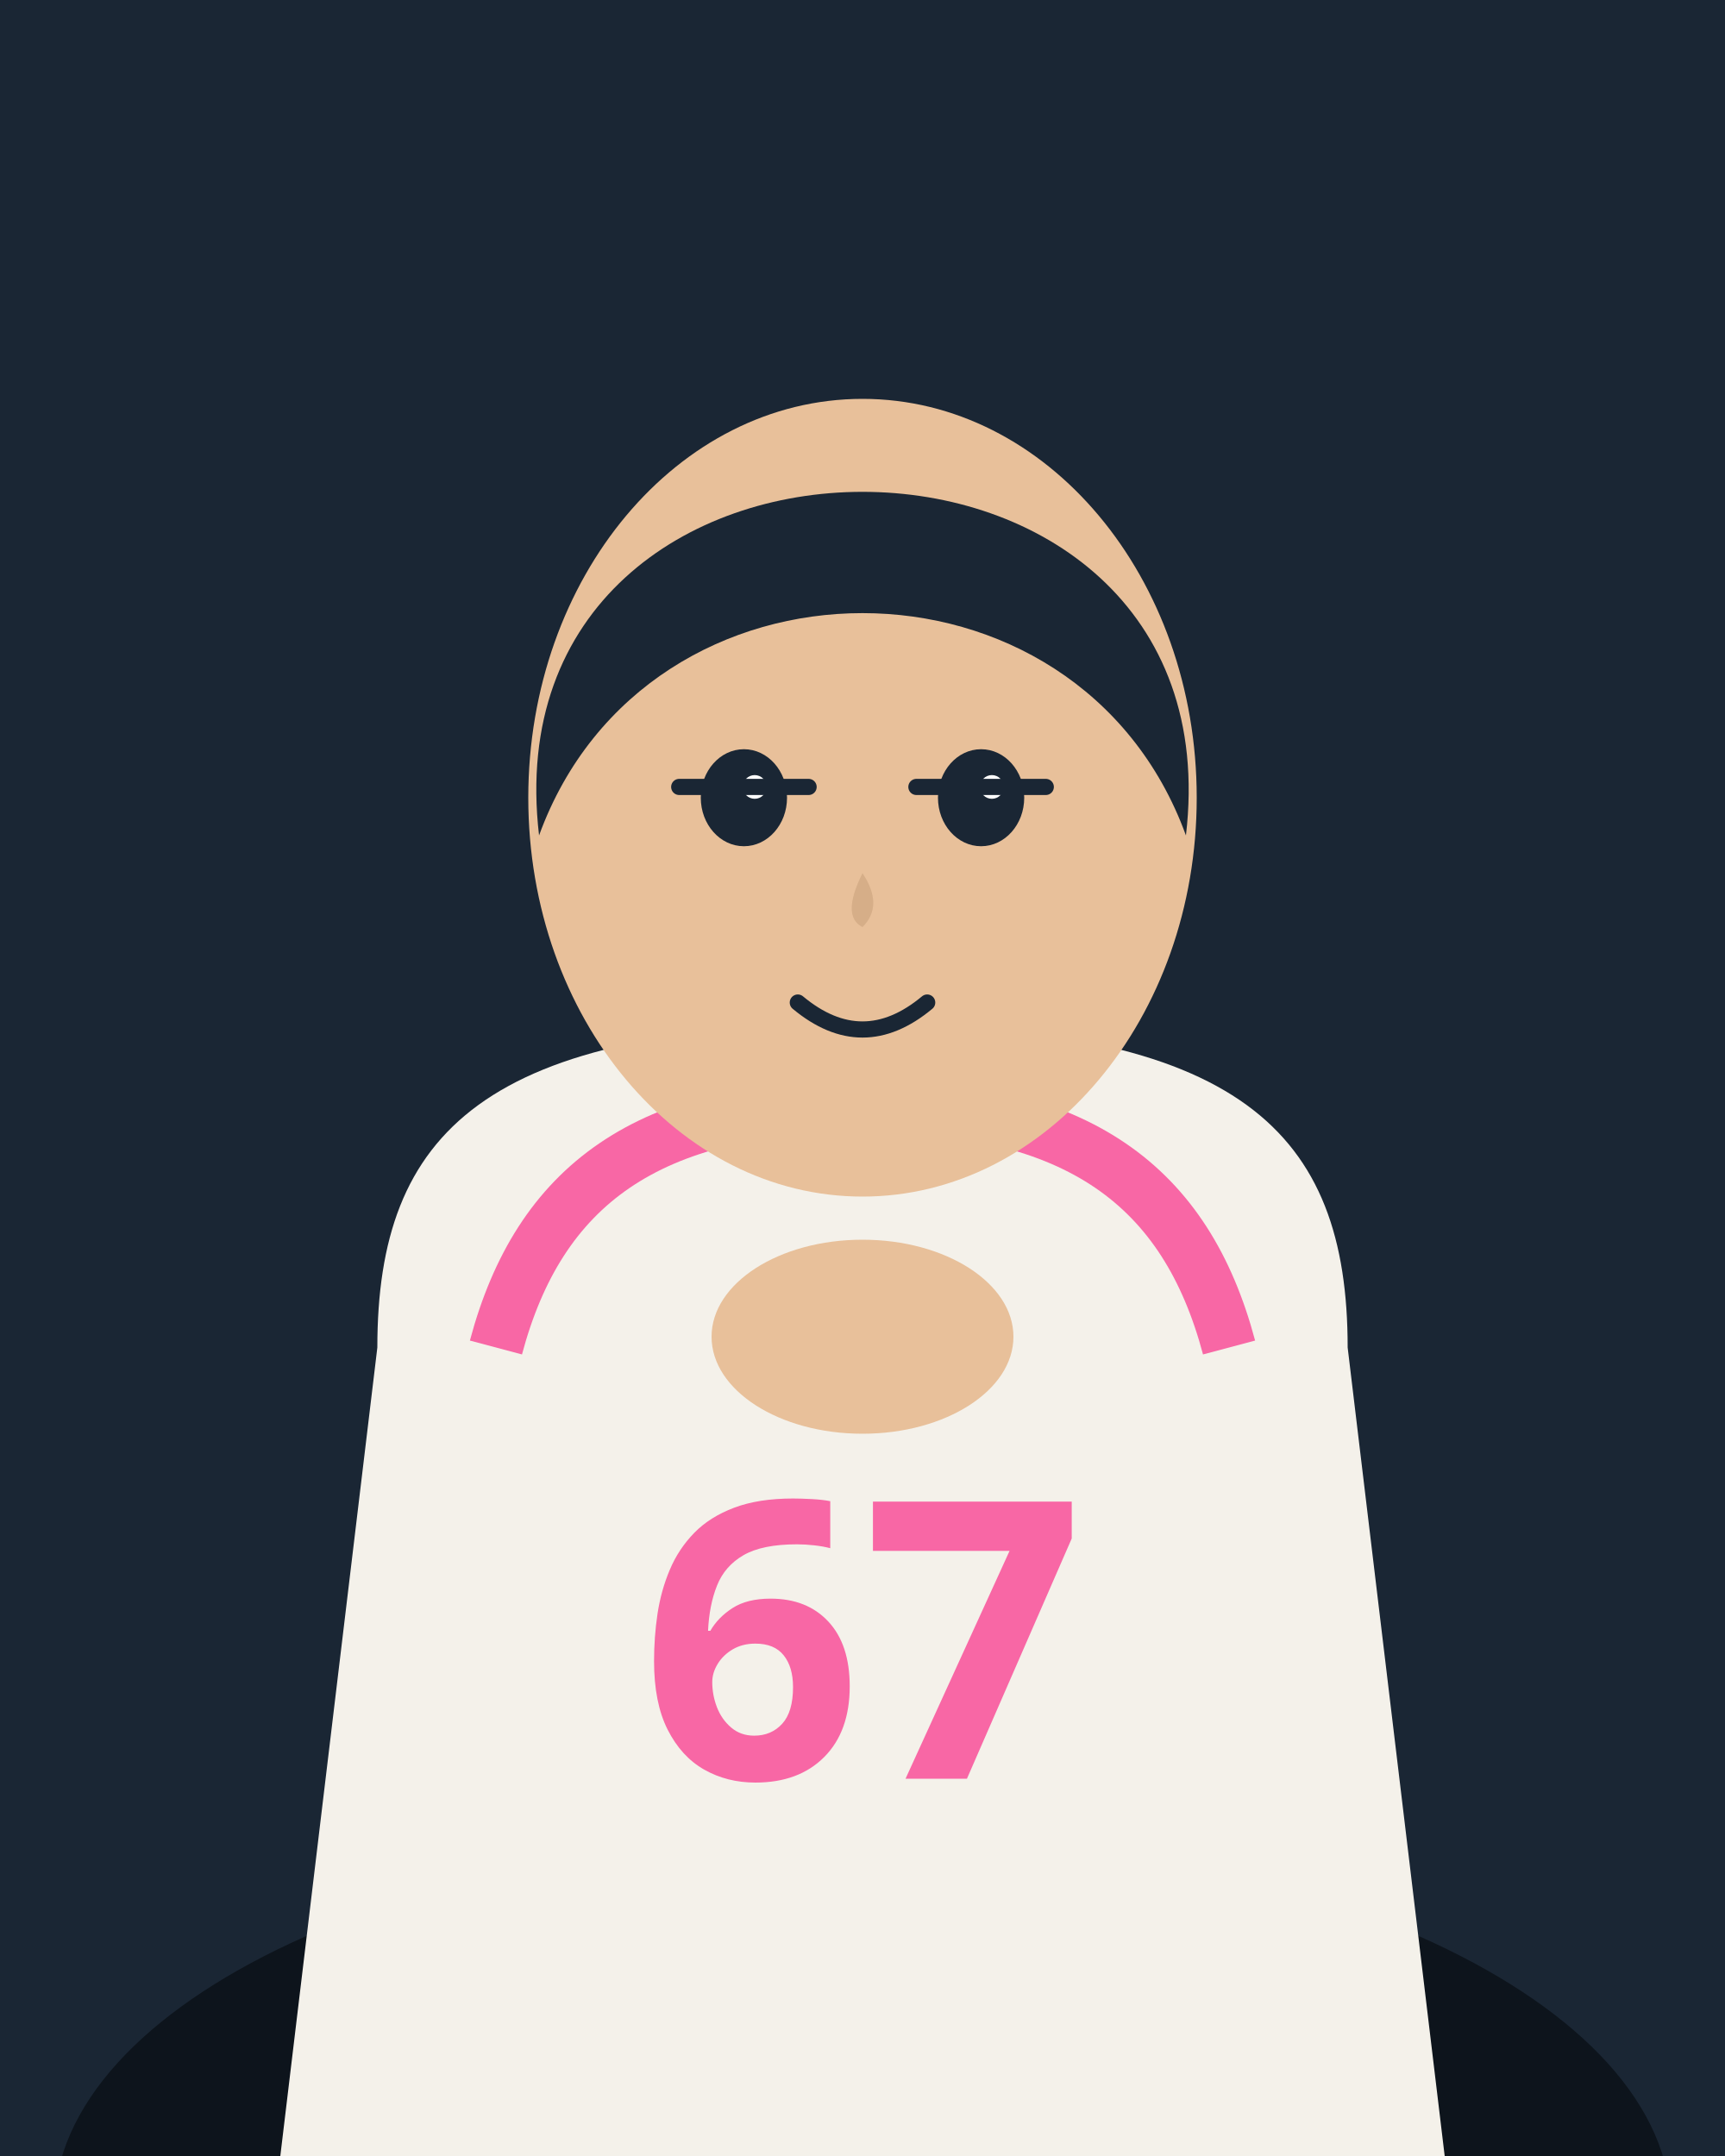
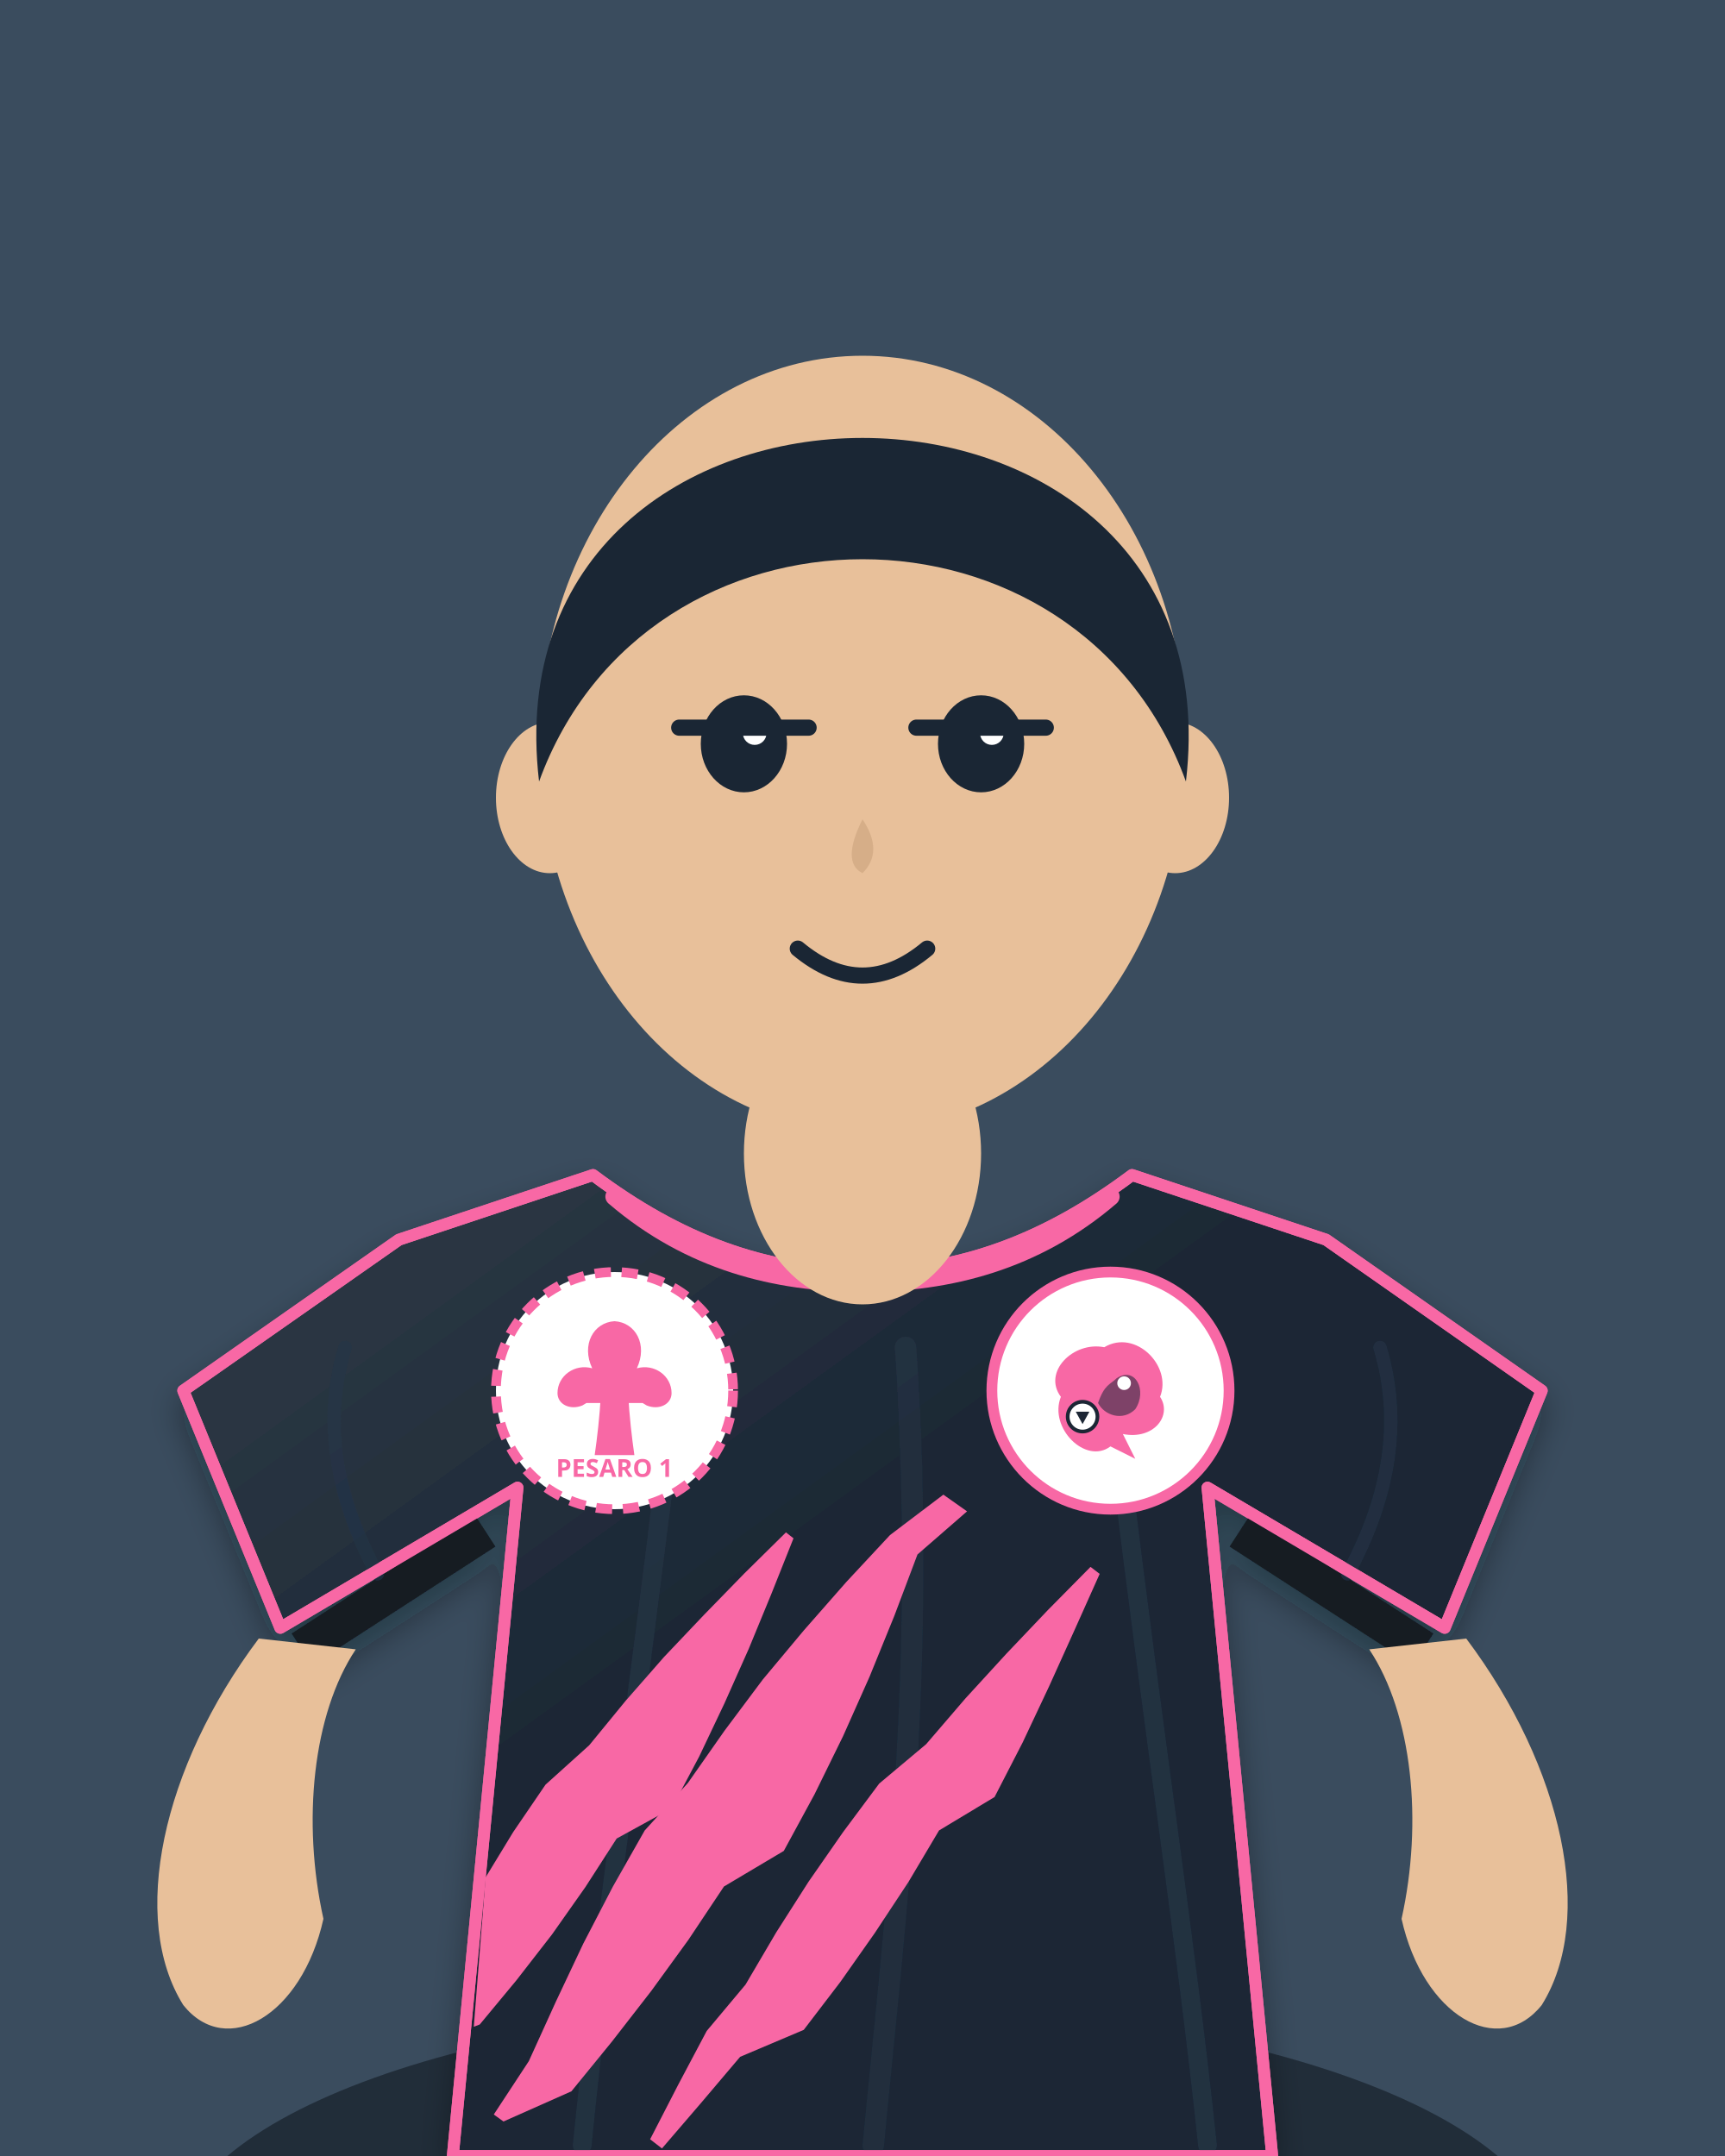
<svg xmlns="http://www.w3.org/2000/svg" viewBox="0 0 320 400" width="320" height="400" role="img" aria-label="">
-   <rect width="320" height="400" fill="#1a2634" />
-   <ellipse cx="160" cy="410" rx="150" ry="70" fill="#0d141c" />
-   <path d="M70 250 C70 210 90 190 160 190 C230 190 250 210 250 250 L268 400 L52 400 Z" fill="#f4f1ea" />
-   <path d="M92 250 C100 220 120 205 160 205 C200 205 220 220 228 250" fill="none" stroke="#f867a5" stroke-width="10" />
-   <text x="160" y="330" text-anchor="middle" font-family="ui-sans-serif, system-ui, sans-serif" font-size="72" font-weight="700" fill="#f867a5">67</text>
-   <ellipse cx="160" cy="248" rx="28" ry="18" fill="#e8c09a" />
-   <ellipse cx="160" cy="148" rx="62" ry="74" fill="#e8c09a" />
-   <ellipse cx="138" cy="148" rx="8" ry="9" fill="#1a2634" />
-   <ellipse cx="182" cy="148" rx="8" ry="9" fill="#1a2634" />
-   <circle cx="140" cy="146" r="2.2" fill="#ffffff" />
-   <circle cx="184" cy="146" r="2.2" fill="#ffffff" />
-   <path d="M150 146 H126" stroke="#1a2634" stroke-width="3" stroke-linecap="round" />
-   <path d="M170 146 H194" stroke="#1a2634" stroke-width="3" stroke-linecap="round" />
-   <path d="M160 162 q 4 6 0 10 q -4 -2 0 -10" fill="#d6ae88" />
-   <path d="M148 186 Q160 196 172 186" fill="none" stroke="#1a2634" stroke-width="3" stroke-linecap="round" />
-   <path d="M100 155 C90 70 230 70 220 155 C200 100 120 100 100 155 Z" fill="#1a2634" />
+   <defs>
+     <clipPath id="p-tommaso-67-torso">
+       <path d="M98 248 C120 240 140 246 160 246 C180 246 200 240 222 248 L234 400 L86 400 Z" />
+     </clipPath>
+     <linearGradient id="p-tommaso-67-shine" x1="0" y1="0" x2="1" y2="1">
+       <stop offset="0" stop-color="#ffffff" stop-opacity="0.1" />
+       <stop offset="0.45" stop-color="#ffffff" stop-opacity="0" />
+     </linearGradient>
+     <filter id="p-tommaso-67-soft" x="-10%" y="-10%" width="120%" height="120%">
+       <feDropShadow dx="0" dy="3" stdDeviation="3" flood-color="#0d141c" flood-opacity="0.35" />
+     </filter>
+   </defs>
+   <rect width="320" height="400" fill="#3a4c5e" />
+   <ellipse cx="160" cy="418" rx="128" ry="46" fill="#0d141c" opacity="0.55" />
+   <g id="kit-body" filter="url(#p-tommaso-67-soft)">
+     <path d="M110 218 C126 230 142 236 160 236 C178 236 194 230 210 218 L246 230 L286 258 L268 302 L224 276 L236 400 L84 400 L96 276 L52 302 L34 258 L74 230 Z" fill="#1a2634" stroke="#f867a5" stroke-width="2.2" stroke-linejoin="round" />
+     <path d="M110 218 C126 230 142 236 160 236 C178 236 194 230 210 218 L246 230 L286 258 L268 302 L224 276 L236 400 L84 400 L96 276 L52 302 L34 258 L74 230 Z" fill="url(#p-tommaso-67-shine)" />
+     <path d="M56 306 L90 284" fill="none" stroke="#121a24" stroke-width="7" stroke-linecap="butt" />
+     <path d="M264 306 L230 284" fill="none" stroke="#121a24" stroke-width="7" stroke-linecap="butt" />
+     <path d="M114 222 C128 234 144 238 160 238 C176 238 192 234 206 222" fill="none" stroke="#f867a5" stroke-width="3.4" stroke-linecap="round" />
+     <path d="M124 268 C118 318 112 358 108 398" fill="none" stroke="#243446" stroke-width="3.5" stroke-linecap="round" opacity="0.7" />
+     <path d="M168 250 C172 310 166 356 162 398" fill="none" stroke="#243446" stroke-width="4" stroke-linecap="round" opacity="0.55" />
+     <path d="M208 272 C214 322 220 360 224 398" fill="none" stroke="#243446" stroke-width="3.5" stroke-linecap="round" opacity="0.7" />
+     <path d="M64 250 Q58 270 70 292" fill="none" stroke="#243446" stroke-width="2.5" stroke-linecap="round" opacity="0.65" />
+     <path d="M256 250 Q262 270 250 292" fill="none" stroke="#243446" stroke-width="2.5" stroke-linecap="round" opacity="0.65" />
+     <g clip-path="url(#p-tommaso-67-torso)" id="claw-slashes" fill="#f867a5">
+       <path d="M70.1 388.1L77.2 380.1L89.0 375.6L95.8 367.4L102.4 358.9L108.6 350.1L114.4 341.1L124.6 335.5L129.7 325.9L134.4 316.0L138.9 305.9L143.1 295.7L147.2 285.4L145.8 284.3L138.1 291.9L130.6 299.6L123.2 307.4L116.1 315.5L109.3 323.8L101.2 331.1L95.2 339.9L89.6 349.1L84.3 358.5L79.3 368.2L72.8 376.7L68.1 386.6Z" />
+       <path d="M93.4 393.6L106.0 388.0L113.5 378.8L120.8 369.4L127.7 359.9L134.3 350.0L145.4 343.4L151.1 332.9L156.4 322.1L161.3 311.1L165.9 299.8L170.2 288.4L179.4 280.4L175.0 277.3L165.1 284.8L157.0 293.5L149.1 302.5L141.5 311.6L134.4 321.1L127.6 330.8L119.6 339.6L113.7 350.0L108.2 360.6L103.1 371.4L98.1 382.4L91.6 392.3Z" />
+       <path d="M122.8 398.6L130.1 390.1L137.3 381.6L149.1 376.6L155.9 367.7L162.3 358.6L168.5 349.2L174.2 339.6L184.5 333.4L189.7 323.3L194.6 312.9L199.3 302.5L204.0 292.0L202.3 290.7L194.4 298.7L186.7 306.8L179.1 315.1L171.8 323.6L163.1 330.9L156.4 339.9L150.0 349.1L144.0 358.5L138.3 368.2L131.1 376.8L125.8 386.8L120.6 396.9Z" />
+     </g>
+     <g id="badge-agesci" transform="translate(114 258)">
+       <circle r="22" fill="#ffffff" stroke="#f867a5" stroke-width="1.8" stroke-dasharray="3 2" />
+       <g transform="scale(1.15)">
+         <path fill="#f867a5" d="M0 -11.2 C3.4 -11 5.4 -7.4 3.6 -3.6 C6.4 -4.4 9.2 -2.4 9.2 0.4 C9.2 2.2 7.2 3.2 5.2 2.4 L2.2 0.6 C2.4 4.2 2.8 7.6 3.2 10.4 H-3.2 C-2.8 7.6 -2.4 4.2 -2.2 0.6 L-5.2 2.4 C-7.2 3.2 -9.2 2.2 -9.2 0.4 C-9.2 -2.4 -6.4 -4.4 -3.6 -3.6 C-5.4 -7.4 -3.4 -11 0 -11.2 Z M-5.6 0.2 H5.6 V2 H-5.6 Z" />
+       </g>
+       <text x="0" y="16" text-anchor="middle" font-size="4.6" font-family="ui-sans-serif, system-ui, sans-serif" font-weight="700" fill="#f867a5">PESARO 1</text>
+     </g>
+     <g id="badge-sacchos" transform="translate(206 258)">
+       <circle r="22" fill="#ffffff" stroke="#f867a5" stroke-width="2" />
+       <g transform="scale(1.15)">
+         <path fill="#f867a5" d="M-1 -7 C4 -10 10 -4 8 1 C10 4 7 8 2 7 L4 11 L0 9 C-4 12 -10 6 -8 1 C-11 -3 -6 -8 -1 -7 Z" />
+         <path fill="#1a2634" d="M1 -2 C4 -4 6 0 4 3 C2 5 -1 4 -2 2 C-1 -1 0 -1 1 -2 Z" opacity="0.55" />
+         <circle cx="2.2" cy="-1.2" r="1.1" fill="#ffffff" />
+         <circle cx="-4.5" cy="4.2" r="2.4" fill="#ffffff" stroke="#1a2634" stroke-width="0.6" />
+         <path fill="#1a2634" d="M-5.6 3.4 L-3.4 3.4 L-4.5 5.4 Z" />
+       </g>
+     </g>
+     <path d="M110 218 C126 230 142 236 160 236 C178 236 194 230 210 218 L246 230 L286 258 L268 302 L224 276 L236 400 L84 400 L96 276 L52 302 L34 258 L74 230 Z" fill="none" stroke="#f867a5" stroke-width="2.2" stroke-linejoin="round" />
+   </g>
+   <path d="M48 304 C30 328 24 356 34 372 C42 382 56 374 60 356 C56 338 58 318 66 306 Z" fill="#e8c09a" />
+   <path d="M272 304 C290 328 296 356 286 372 C278 382 264 374 260 356 C264 338 262 318 254 306 Z" fill="#e8c09a" />
+   <ellipse cx="160" cy="214" rx="22" ry="28" fill="#e8c09a" />
+   <ellipse cx="102" cy="148" rx="10" ry="14" fill="#e8c09a" />
+   <ellipse cx="218" cy="148" rx="10" ry="14" fill="#e8c09a" />
+   <ellipse cx="160" cy="138" rx="60" ry="72" fill="#e8c09a" />
+   <ellipse cx="138" cy="138" rx="8" ry="9" fill="#1a2634" />
+   <ellipse cx="182" cy="138" rx="8" ry="9" fill="#1a2634" />
+   <circle cx="140" cy="136" r="2.2" fill="#ffffff" />
+   <circle cx="184" cy="136" r="2.2" fill="#ffffff" />
+   <path d="M150 135 H126" stroke="#1a2634" stroke-width="3" stroke-linecap="round" />
+   <path d="M170 135 H194" stroke="#1a2634" stroke-width="3" stroke-linecap="round" />
+   <path d="M160 152 q 4 6 0 10 q -4 -2 0 -10" fill="#d6ae88" />
+   <path d="M148 176 Q160 186 172 176" fill="none" stroke="#1a2634" stroke-width="3" stroke-linecap="round" />
+   <path d="M100 145 C90 60 230 60 220 145 C200 90 120 90 100 145 Z" fill="#1a2634" />
</svg>
